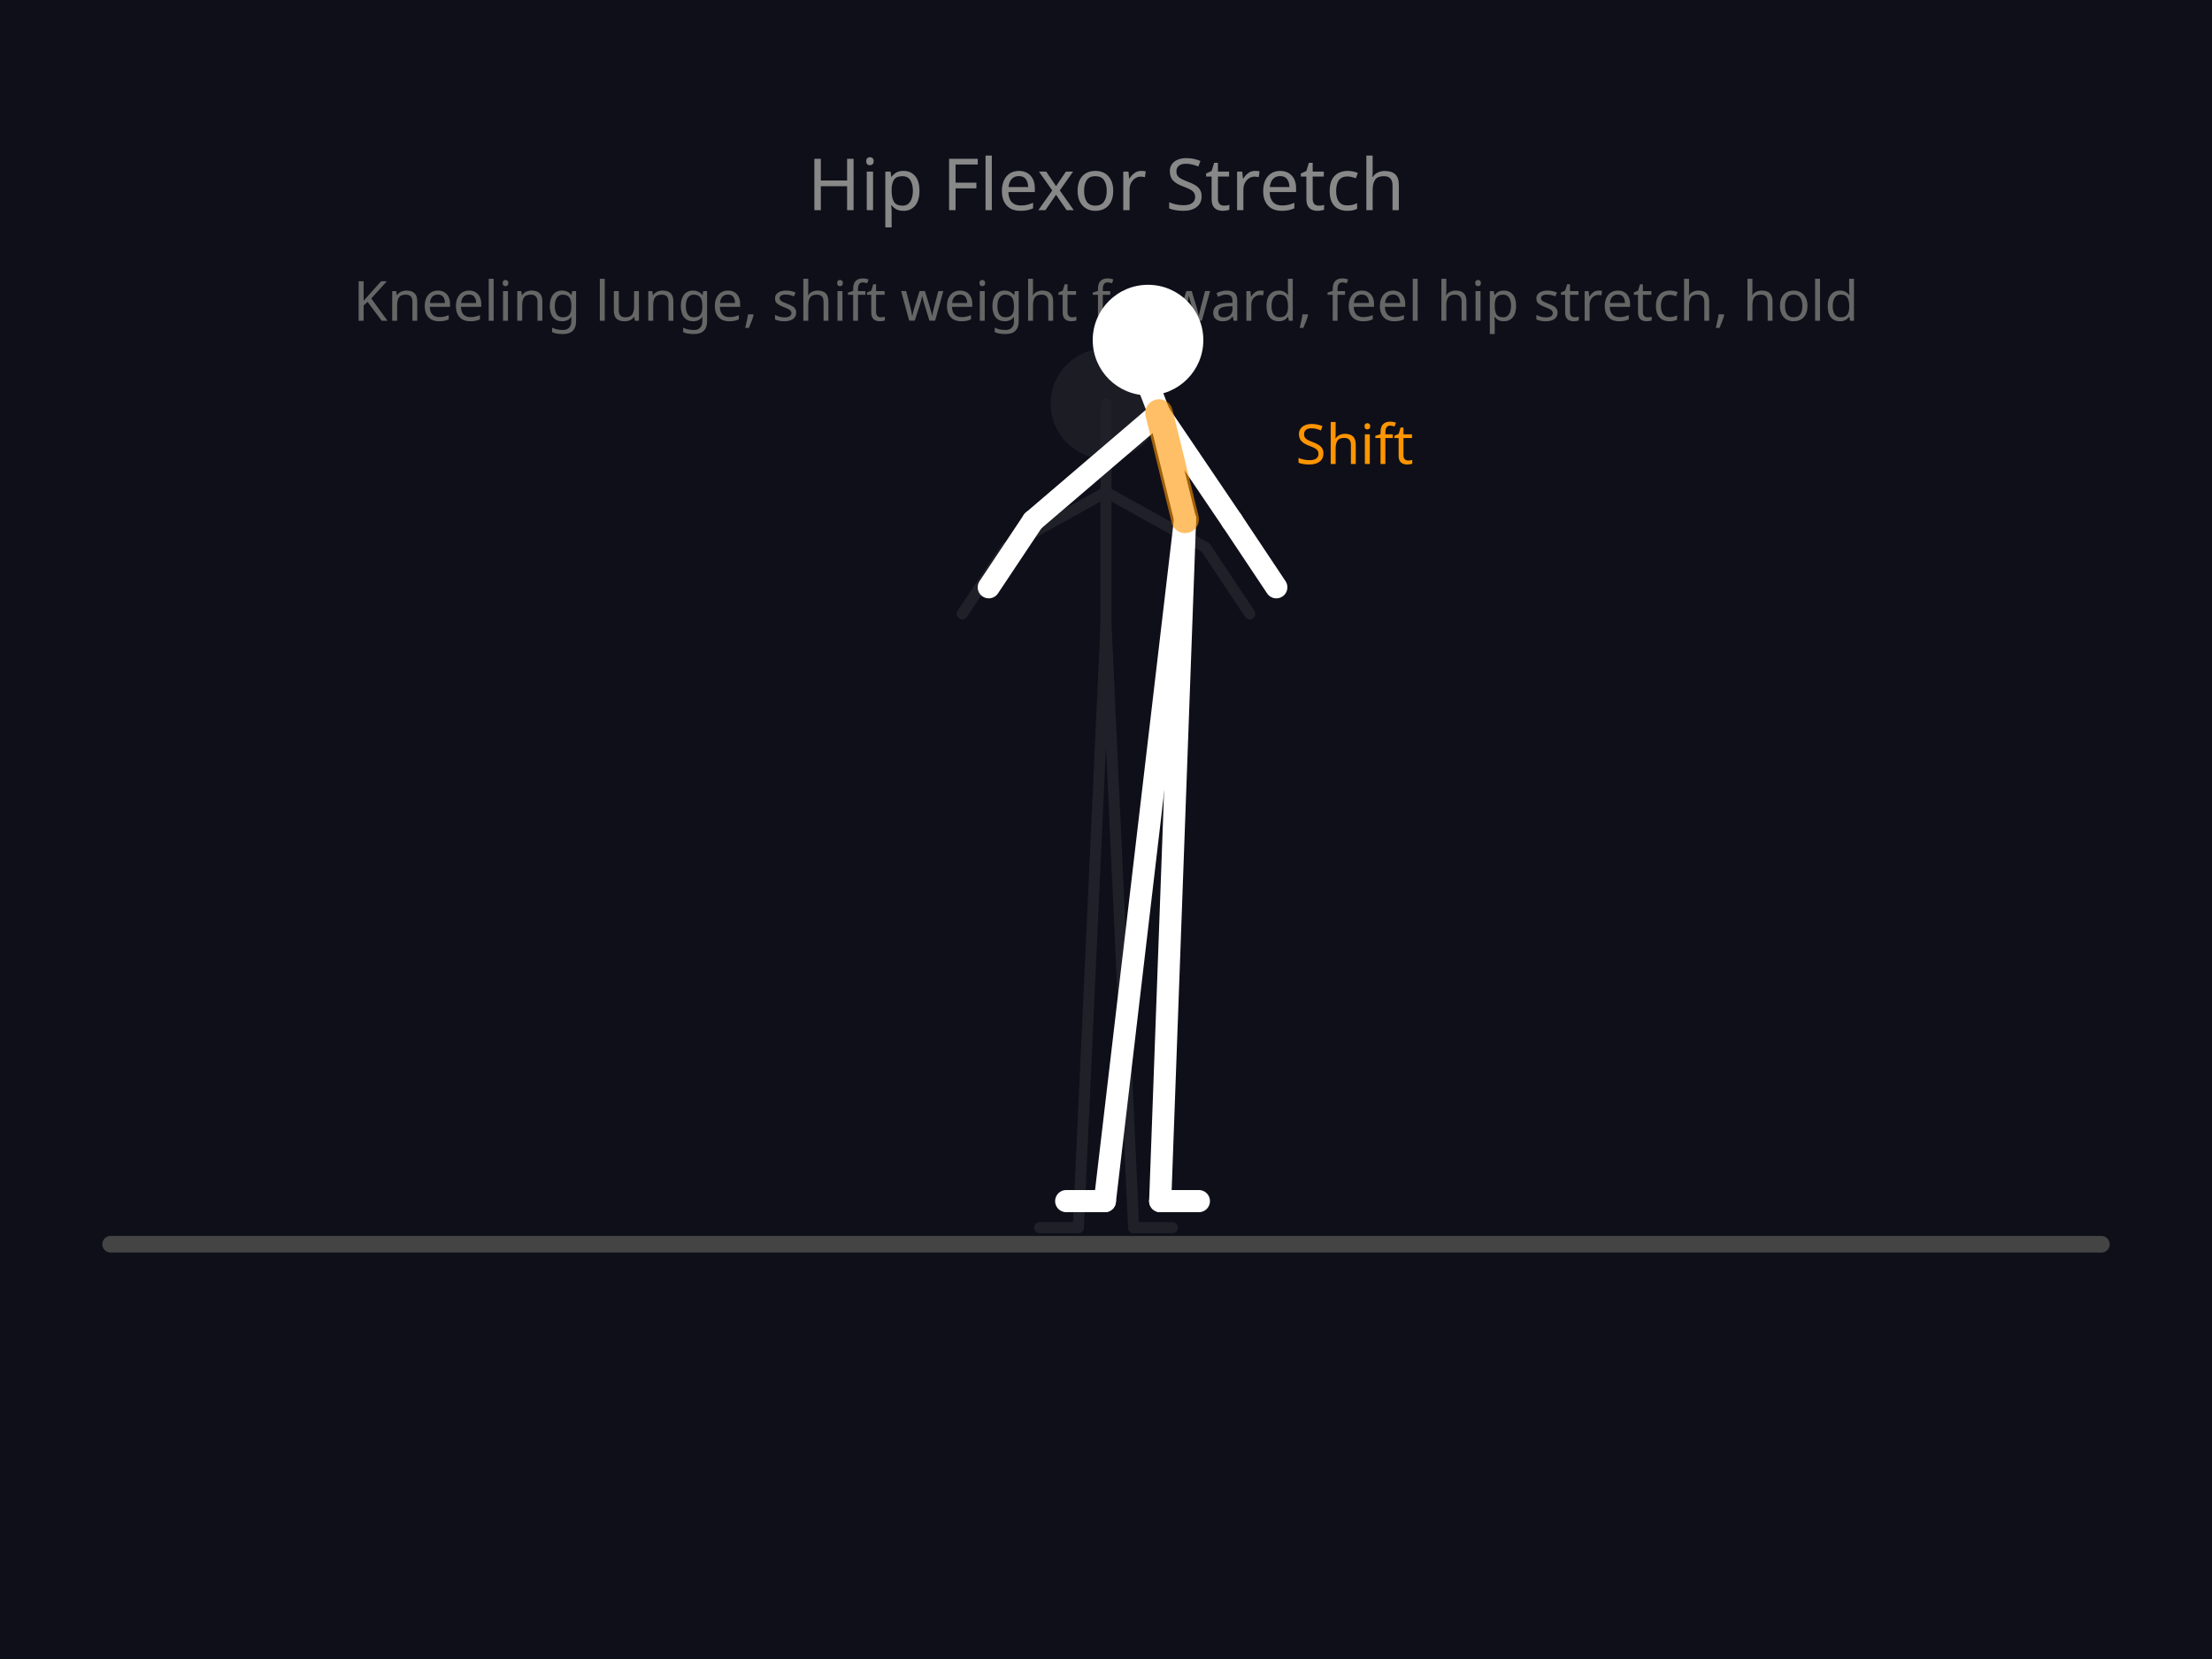
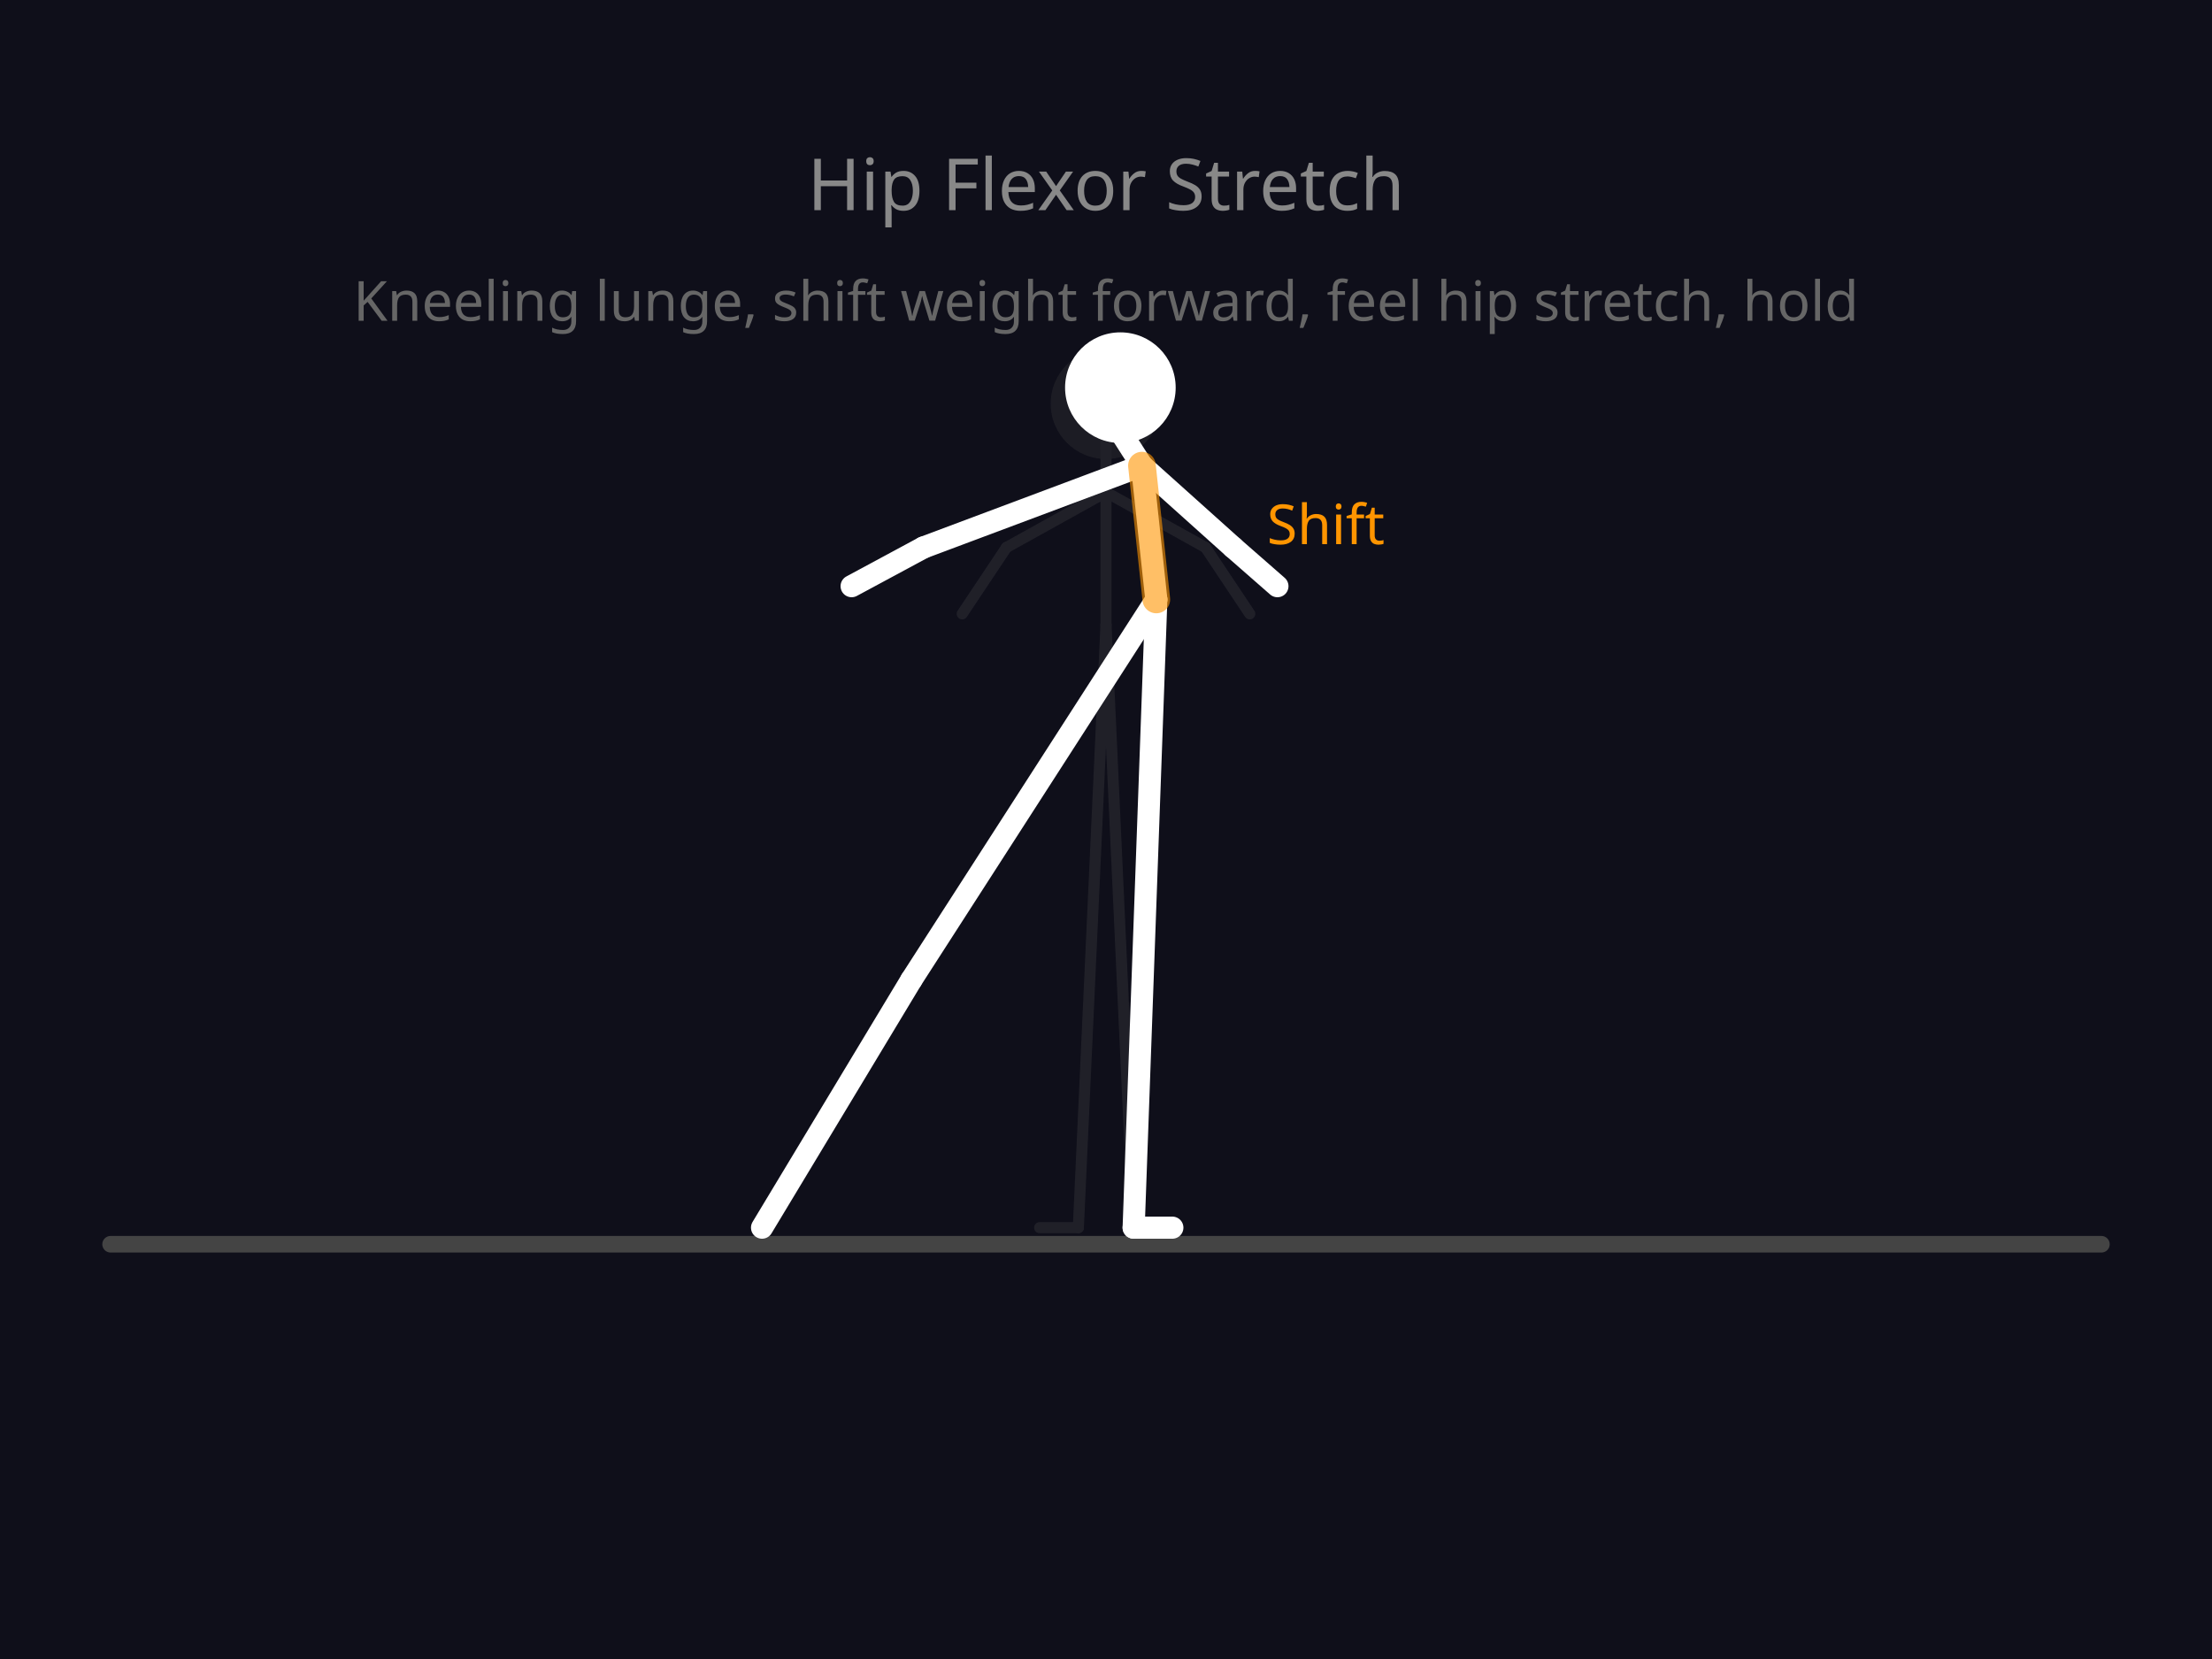
<svg xmlns="http://www.w3.org/2000/svg" viewBox="0 0 400 300">
  <rect width="400" height="300" fill="#0f0f1a" />
  <line x1="20" y1="225" x2="380" y2="225" stroke="#444" stroke-width="3" stroke-linecap="round" />
  <text x="200" y="38" fill="#888" font-size="13" font-family="sans-serif" text-anchor="middle">Hip Flexor Stretch</text>
  <text x="200" y="58" fill="#666" font-size="10" font-family="sans-serif" text-anchor="middle">Kneeling lunge, shift weight forward, feel hip stretch, hold</text>
  <g stroke="#555" stroke-width="2" fill="none" stroke-linecap="round" stroke-linejoin="round" opacity="0.25">
    <circle cx="200" cy="73" r="10" fill="#444" stroke="none" />
    <line x1="200" y1="73" x2="200" y2="81" />
    <line x1="200" y1="81" x2="200" y2="89" />
    <line x1="200" y1="89" x2="200" y2="113" />
    <line x1="200" y1="89" x2="182" y2="99" />
    <line x1="182" y1="99" x2="174" y2="111" />
    <line x1="200" y1="89" x2="218" y2="99" />
    <line x1="218" y1="99" x2="226" y2="111" />
    <line x1="200" y1="113" x2="195" y2="222" />
    <line x1="195" y1="222" x2="188" y2="222" />
    <line x1="200" y1="113" x2="205" y2="222" />
    <line x1="205" y1="222" x2="212" y2="222" />
  </g>
  <g stroke="#FFF" stroke-width="4" fill="none" stroke-linecap="round" stroke-linejoin="round">
-     <circle cx="207.6" cy="61.5" r="10" fill="#FFF" stroke="none" />
-     <line x1="207.6" y1="61.5" x2="207.6" y2="69.5" />
-     <line x1="207.6" y1="69.5" x2="209.6" y2="74.7" />
-     <line x1="209.6" y1="74.7" x2="214.3" y2="93.9" />
-     <line x1="209.6" y1="74.7" x2="186.8" y2="94.2" />
-     <line x1="186.8" y1="94.2" x2="178.8" y2="106.2" />
-     <line x1="209.6" y1="74.7" x2="222.8" y2="94.2" />
-     <line x1="222.8" y1="94.2" x2="230.8" y2="106.2" />
-     <line x1="214.3" y1="93.9" x2="199.8" y2="217.2" />
-     <line x1="199.8" y1="217.2" x2="192.8" y2="217.2" />
-     <line x1="214.3" y1="93.9" x2="209.8" y2="217.2" />
-     <line x1="209.8" y1="217.2" x2="216.8" y2="217.2" />
-     <line x1="214.3" y1="93.9" x2="209.6" y2="74.7" stroke="#FF9500" stroke-width="5" opacity="0.6" />
+     <circle cx="202.6" cy="70.1" r="10" fill="#FFF" stroke="none" />
+     <line x1="202.6" y1="70.1" x2="202.6" y2="78.1" />
+     <line x1="202.6" y1="78.1" x2="206.5" y2="84.2" />
+     <line x1="206.5" y1="84.2" x2="209.1" y2="108.4" />
+     <line x1="206.5" y1="84.2" x2="167" y2="99" />
+     <line x1="167" y1="99" x2="154" y2="106" />
+     <line x1="206.5" y1="84.2" x2="223" y2="99" />
+     <line x1="223" y1="99" x2="231" y2="106" />
+     <line x1="209.1" y1="108.4" x2="164.8" y2="177.2" />
+     <line x1="164.8" y1="177.2" x2="137.8" y2="222" />
+     <line x1="209.1" y1="108.4" x2="205" y2="222" />
+     <line x1="205" y1="222" x2="212" y2="222" />
+     <line x1="209.1" y1="108.4" x2="206.5" y2="84.2" stroke="#FF9500" stroke-width="5" opacity="0.6" />
  </g>
-   <text x="234.3" y="83.9" fill="#FF9500" font-size="10" font-family="sans-serif">Shift</text>
+   <text x="229.1" y="98.4" fill="#FF9500" font-size="10" font-family="sans-serif">Shift</text>
</svg>
